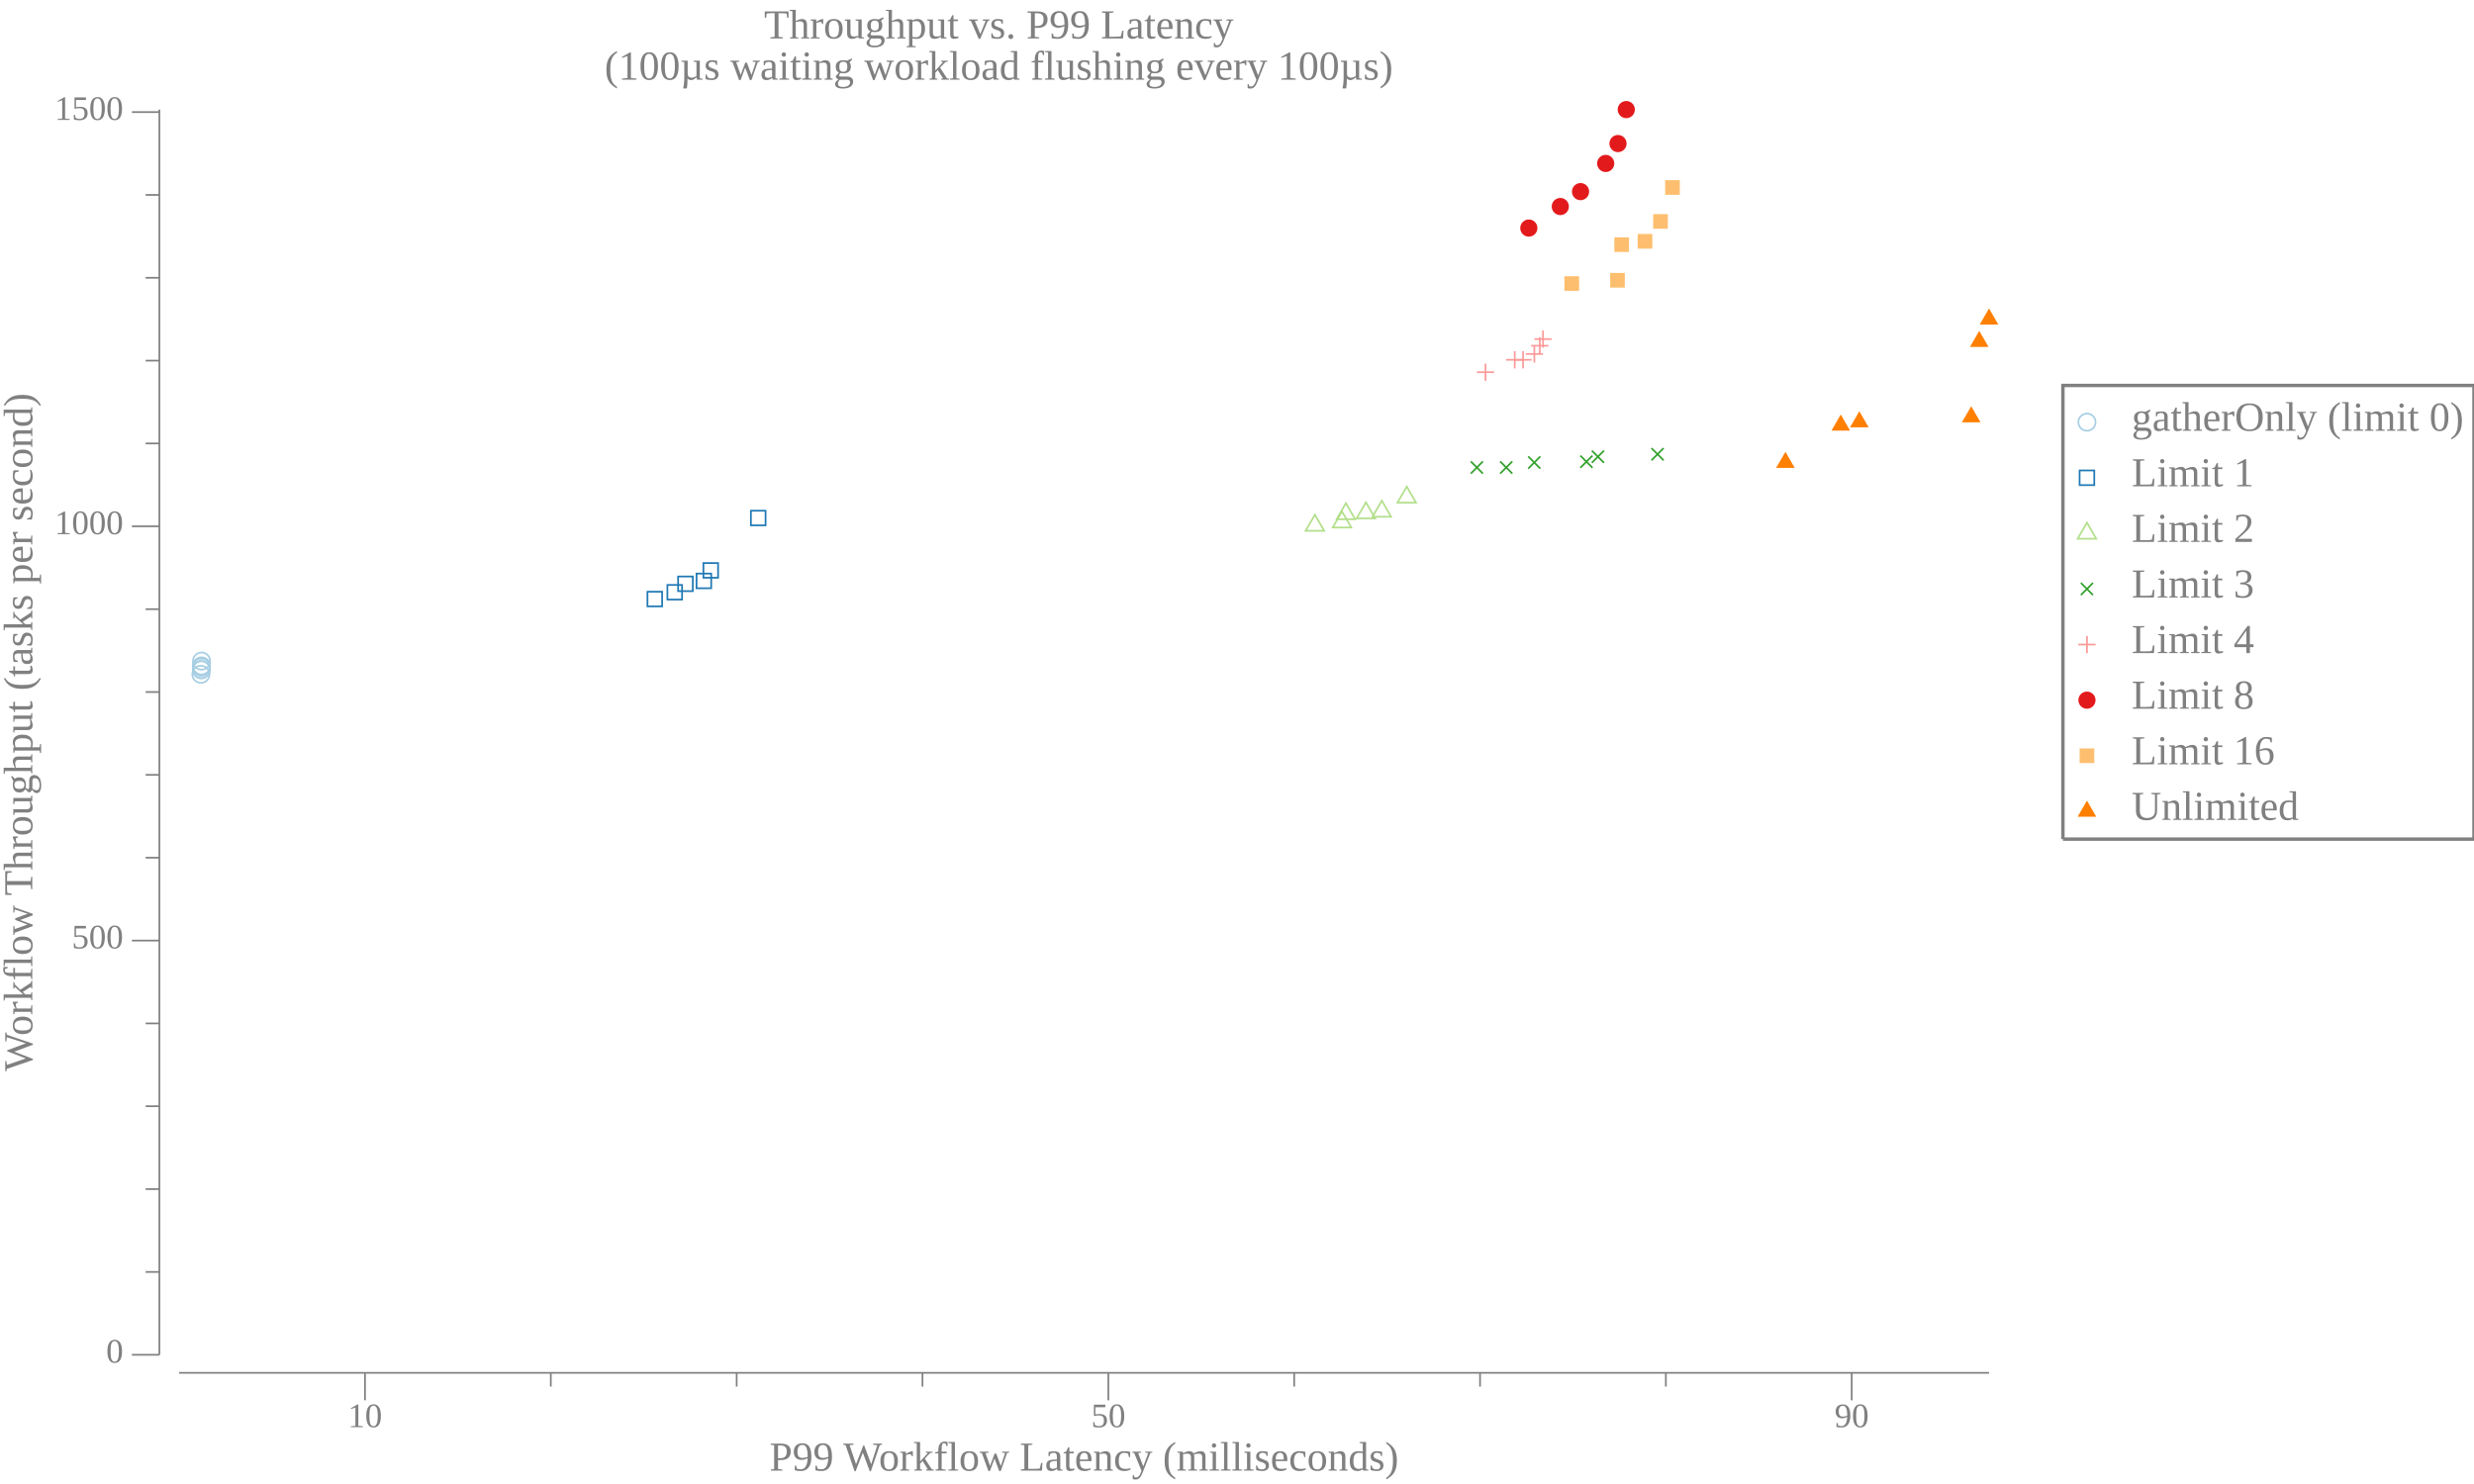
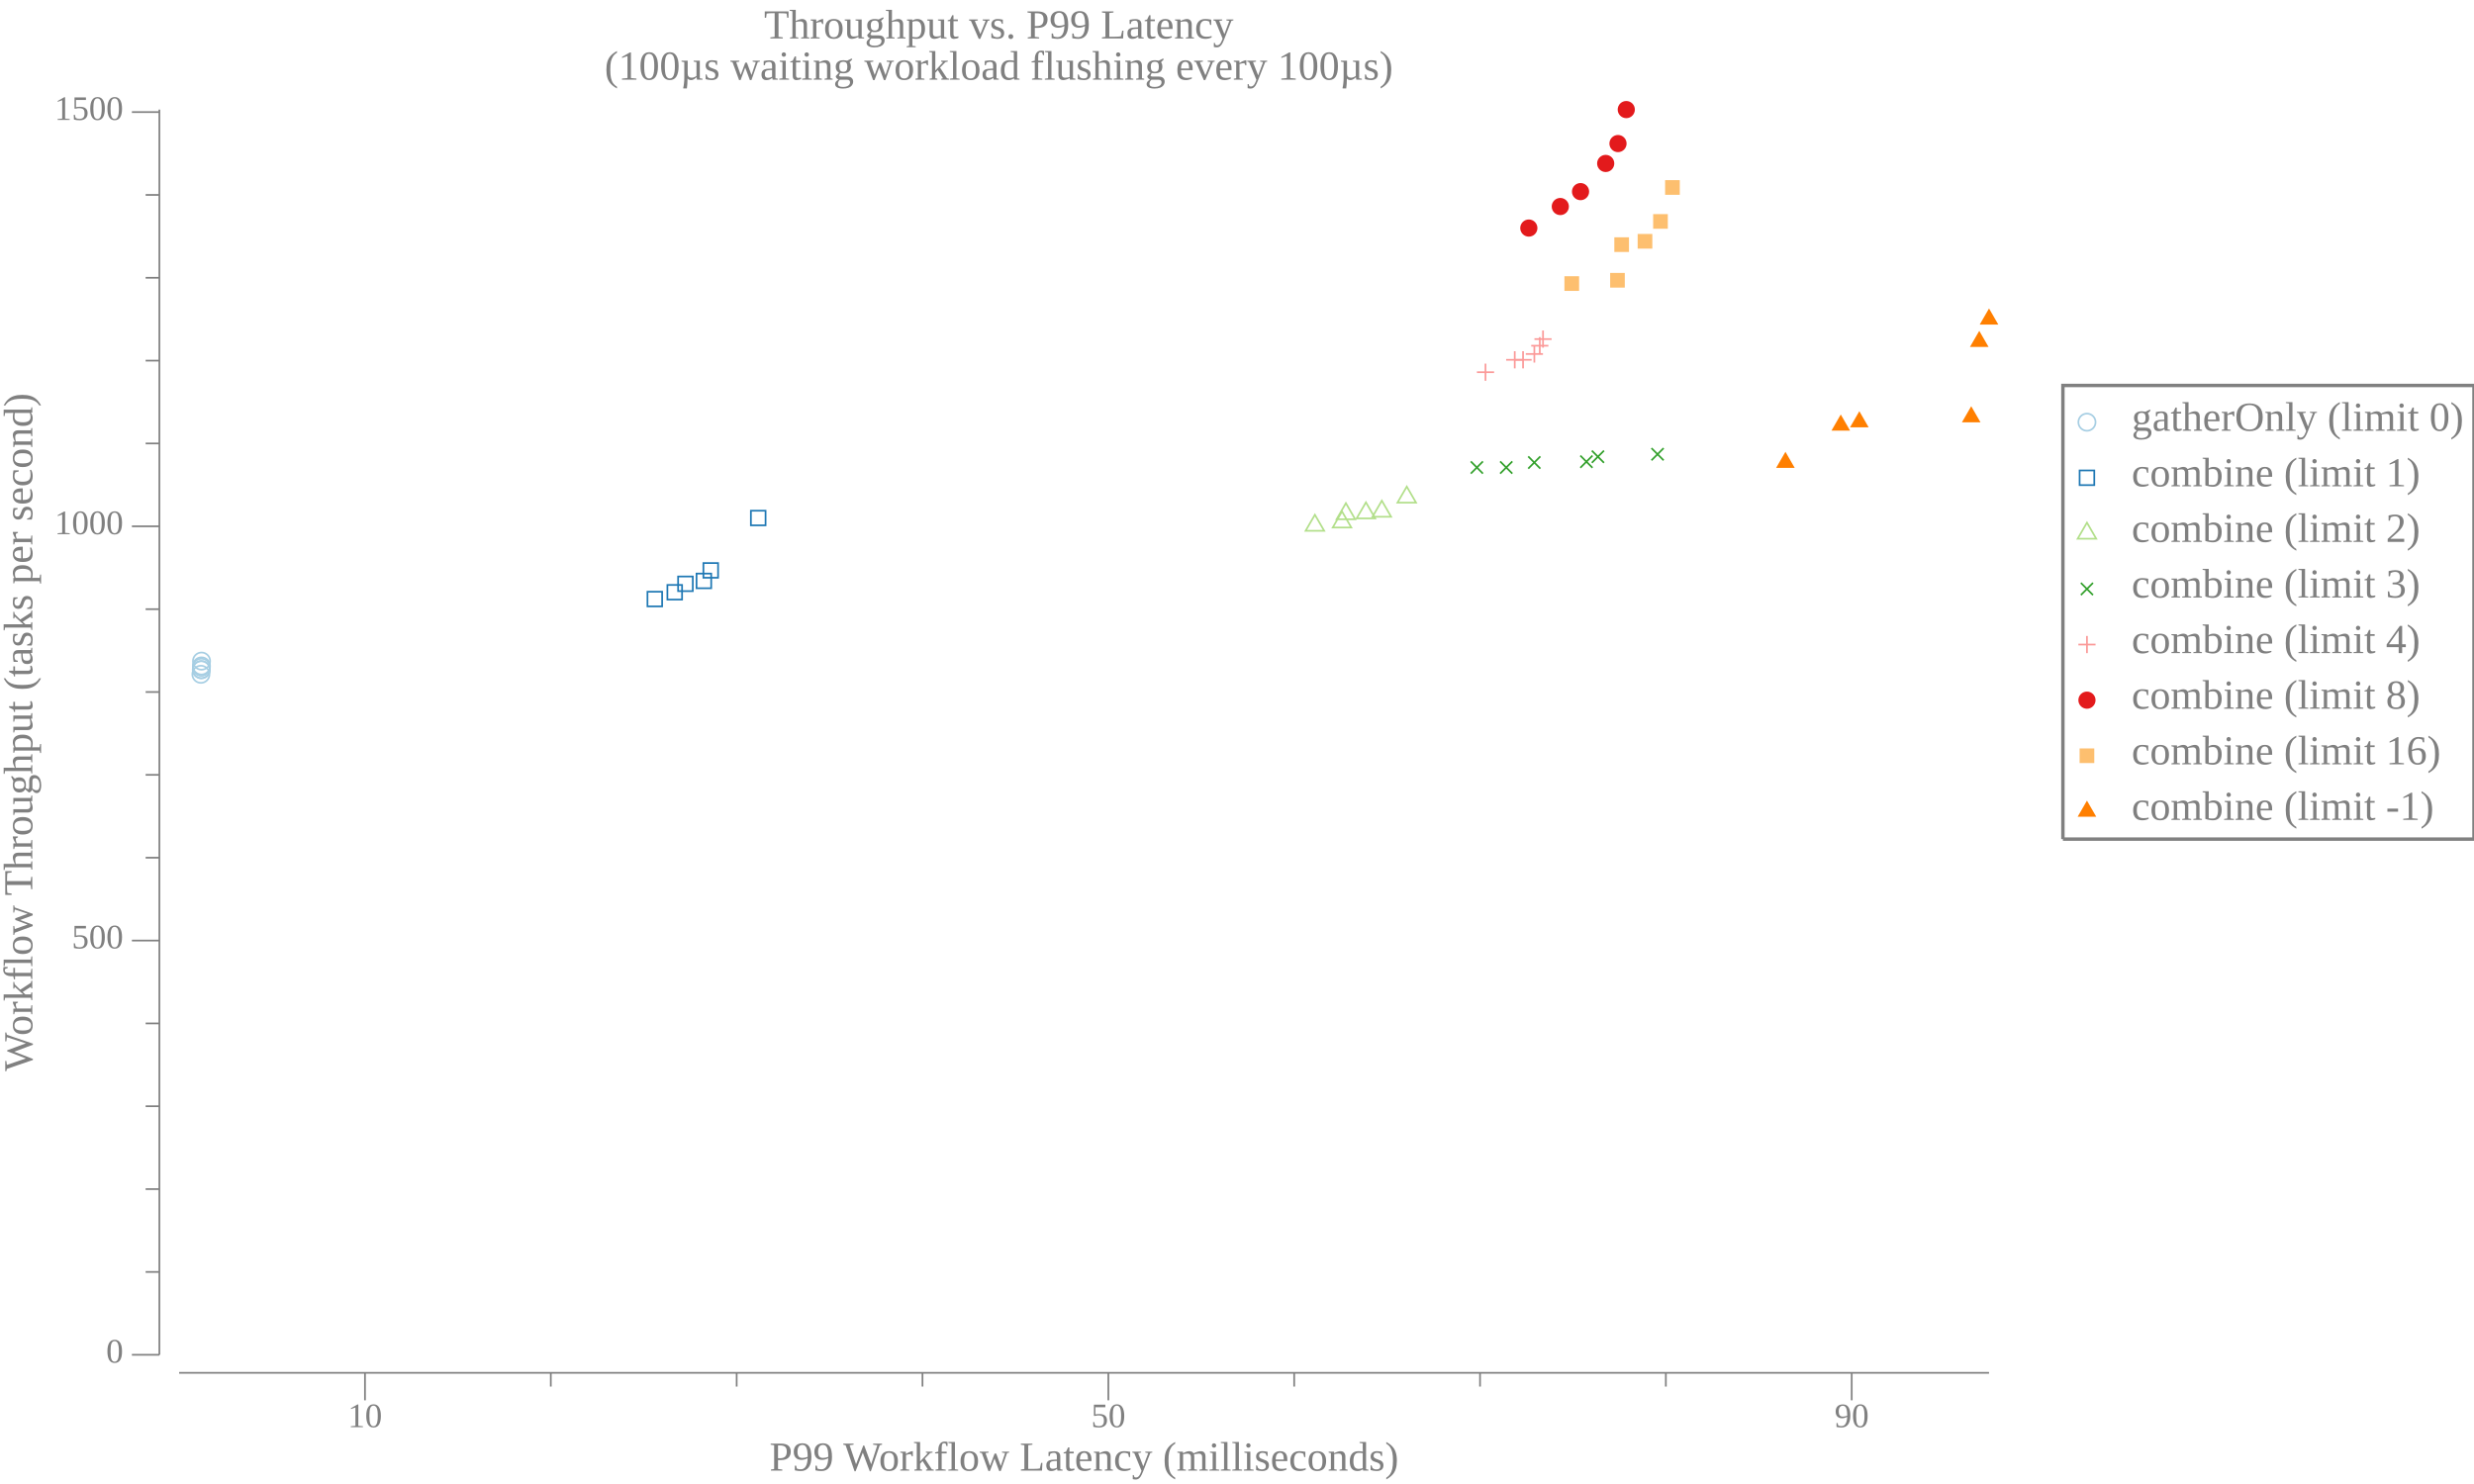
<svg xmlns="http://www.w3.org/2000/svg" width="720pt" height="432pt" viewBox="0 0 720 432">
  <g transform="scale(1, -1) translate(0, -432)">
    <path d="M609.86,309.1A2.5,2.5 0 1 1 604.86,309.1A2.5,2.5 0 1 1 609.86,309.1Z" style="fill:none;stroke:#A6CEE3;stroke-width:0.5" />
    <text x="620.36" y="-306.61" transform="scale(1, -1)" style="font-family:Liberation Serif;font-variant:normal;font-weight:normal;font-style:normal;font-size:12px;fill:#808080">gatherOnly (limit 0)</text>
    <path d="M605.22,290.78L609.49,290.78L609.49,295.05L605.22,295.05Z" style="fill:none;stroke:#1F78B4;stroke-width:0.5" />
-     <text x="620.36" y="-290.43" transform="scale(1, -1)" style="font-family:Liberation Serif;font-variant:normal;font-weight:normal;font-style:normal;font-size:12px;fill:#808080">Limit 1</text>
+     <text x="620.36" y="-290.43" transform="scale(1, -1)" style="font-family:Liberation Serif;font-variant:normal;font-weight:normal;font-style:normal;font-size:12px;fill:#808080">combine (limit 1)</text>
    <path d="M607.36,279.86L604.65,275.17L610.06,275.17Z" style="fill:none;stroke:#B2DF8A;stroke-width:0.5" />
-     <text x="620.36" y="-274.25" transform="scale(1, -1)" style="font-family:Liberation Serif;font-variant:normal;font-weight:normal;font-style:normal;font-size:12px;fill:#808080">Limit 2</text>
+     <text x="620.36" y="-274.25" transform="scale(1, -1)" style="font-family:Liberation Serif;font-variant:normal;font-weight:normal;font-style:normal;font-size:12px;fill:#808080">combine (limit 2)</text>
    <path d="M605.59,258.78L609.12,262.32" style="fill:none;stroke:#33A02C;stroke-width:0.5" />
    <path d="M605.59,262.32L609.12,258.78" style="fill:none;stroke:#33A02C;stroke-width:0.5" />
-     <text x="620.36" y="-258.06" transform="scale(1, -1)" style="font-family:Liberation Serif;font-variant:normal;font-weight:normal;font-style:normal;font-size:12px;fill:#808080">Limit 3</text>
+     <text x="620.36" y="-258.06" transform="scale(1, -1)" style="font-family:Liberation Serif;font-variant:normal;font-weight:normal;font-style:normal;font-size:12px;fill:#808080">combine (limit 3)</text>
    <path d="M607.36,246.87L607.36,241.87" style="fill:none;stroke:#FB9A99;stroke-width:0.5" />
    <path d="M604.86,244.37L609.86,244.37" style="fill:none;stroke:#FB9A99;stroke-width:0.5" />
-     <text x="620.36" y="-241.88" transform="scale(1, -1)" style="font-family:Liberation Serif;font-variant:normal;font-weight:normal;font-style:normal;font-size:12px;fill:#808080">Limit 4</text>
+     <text x="620.36" y="-241.88" transform="scale(1, -1)" style="font-family:Liberation Serif;font-variant:normal;font-weight:normal;font-style:normal;font-size:12px;fill:#808080">combine (limit 4)</text>
    <path d="M609.86,228.18A2.5,2.5 0 1 1 604.86,228.18A2.5,2.5 0 1 1 609.86,228.18Z" style="fill:#E31A1C" />
-     <text x="620.36" y="-225.7" transform="scale(1, -1)" style="font-family:Liberation Serif;font-variant:normal;font-weight:normal;font-style:normal;font-size:12px;fill:#808080">Limit 8</text>
+     <text x="620.36" y="-225.7" transform="scale(1, -1)" style="font-family:Liberation Serif;font-variant:normal;font-weight:normal;font-style:normal;font-size:12px;fill:#808080">combine (limit 8)</text>
    <path d="M605.22,209.87L609.49,209.87L609.49,214.13L605.22,214.13Z" style="fill:#FDBF6F" />
-     <text x="620.36" y="-209.51" transform="scale(1, -1)" style="font-family:Liberation Serif;font-variant:normal;font-weight:normal;font-style:normal;font-size:12px;fill:#808080">Limit 16</text>
+     <text x="620.36" y="-209.51" transform="scale(1, -1)" style="font-family:Liberation Serif;font-variant:normal;font-weight:normal;font-style:normal;font-size:12px;fill:#808080">combine (limit 16)</text>
    <path d="M607.36,198.94L604.65,194.25L610.06,194.25Z" style="fill:#FF7F00" />
-     <text x="620.36" y="-193.33" transform="scale(1, -1)" style="font-family:Liberation Serif;font-variant:normal;font-weight:normal;font-style:normal;font-size:12px;fill:#808080">Unlimited</text>
+     <text x="620.36" y="-193.33" transform="scale(1, -1)" style="font-family:Liberation Serif;font-variant:normal;font-weight:normal;font-style:normal;font-size:12px;fill:#808080">combine (limit -1)</text>
    <path d="M600.36,187.73L600.36,319.79L720,319.79L720,187.73L600.36,187.73" style="fill:none;stroke:#808080" />
    <path d="M0,0L581.36,0L581.36,432L0,432Z" style="fill:#-8000000000000000-8000000000000000-8000000000000000;fill-opacity:0" />
    <text x="222.35" y="-420.81" transform="scale(1, -1)" style="font-family:Liberation Serif;font-variant:normal;font-weight:normal;font-style:normal;font-size:12px;fill:#808080">Throughput vs. P99 Latency</text>
    <text x="175.95" y="-408.81" transform="scale(1, -1)" style="font-family:Liberation Serif;font-variant:normal;font-weight:normal;font-style:normal;font-size:12px;fill:#808080">(100µs waiting workload flushing every 100µs)</text>
    <text x="223.94" y="-3.902" transform="scale(1, -1)" style="font-family:Liberation Serif;font-variant:normal;font-weight:normal;font-style:normal;font-size:12px;fill:#808080">P99 Workflow Latency (milliseconds)</text>
    <text x="101.22" y="-16.541" transform="scale(1, -1)" style="font-family:Liberation Serif;font-variant:normal;font-weight:normal;font-style:normal;font-size:10px;fill:#808080">10</text>
    <text x="317.56" y="-16.541" transform="scale(1, -1)" style="font-family:Liberation Serif;font-variant:normal;font-weight:normal;font-style:normal;font-size:10px;fill:#808080">50</text>
    <text x="533.9" y="-16.541" transform="scale(1, -1)" style="font-family:Liberation Serif;font-variant:normal;font-weight:normal;font-style:normal;font-size:10px;fill:#808080">90</text>
    <path d="M106.22,24.363L106.22,32.363" style="fill:none;stroke:#808080;stroke-width:0.5" />
    <path d="M322.56,24.363L322.56,32.363" style="fill:none;stroke:#808080;stroke-width:0.5" />
    <path d="M538.9,24.363L538.9,32.363" style="fill:none;stroke:#808080;stroke-width:0.5" />
    <path d="M160.3,28.363L160.3,32.363" style="fill:none;stroke:#808080;stroke-width:0.5" />
    <path d="M214.39,28.363L214.39,32.363" style="fill:none;stroke:#808080;stroke-width:0.5" />
    <path d="M268.47,28.363L268.47,32.363" style="fill:none;stroke:#808080;stroke-width:0.5" />
    <path d="M376.64,28.363L376.64,32.363" style="fill:none;stroke:#808080;stroke-width:0.5" />
    <path d="M430.73,28.363L430.73,32.363" style="fill:none;stroke:#808080;stroke-width:0.5" />
    <path d="M484.81,28.363L484.81,32.363" style="fill:none;stroke:#808080;stroke-width:0.5" />
    <path d="M52.135,32.363L578.86,32.363" style="fill:none;stroke:#808080;stroke-width:0.5" />
    <g transform="rotate(90)">
      <text x="120.14" y="9.387" transform="scale(1, -1)" style="font-family:Liberation Serif;font-variant:normal;font-weight:normal;font-style:normal;font-size:12px;fill:#808080">Workflow Throughput (tasks per second)</text>
    </g>
    <text x="30.885" y="-35.328" transform="scale(1, -1)" style="font-family:Liberation Serif;font-variant:normal;font-weight:normal;font-style:normal;font-size:10px;fill:#808080">0</text>
    <text x="20.885" y="-155.92" transform="scale(1, -1)" style="font-family:Liberation Serif;font-variant:normal;font-weight:normal;font-style:normal;font-size:10px;fill:#808080">500</text>
    <text x="15.885" y="-276.5" transform="scale(1, -1)" style="font-family:Liberation Serif;font-variant:normal;font-weight:normal;font-style:normal;font-size:10px;fill:#808080">1000</text>
    <text x="15.885" y="-397.09" transform="scale(1, -1)" style="font-family:Liberation Serif;font-variant:normal;font-weight:normal;font-style:normal;font-size:10px;fill:#808080">1500</text>
    <path d="M38.385,37.613L46.385,37.613" style="fill:none;stroke:#808080;stroke-width:0.5" />
    <path d="M38.385,158.2L46.385,158.2" style="fill:none;stroke:#808080;stroke-width:0.5" />
    <path d="M38.385,278.79L46.385,278.79" style="fill:none;stroke:#808080;stroke-width:0.5" />
    <path d="M38.385,399.37L46.385,399.37" style="fill:none;stroke:#808080;stroke-width:0.5" />
    <path d="M42.385,61.731L46.385,61.731" style="fill:none;stroke:#808080;stroke-width:0.5" />
    <path d="M42.385,85.848L46.385,85.848" style="fill:none;stroke:#808080;stroke-width:0.5" />
    <path d="M42.385,109.97L46.385,109.97" style="fill:none;stroke:#808080;stroke-width:0.5" />
    <path d="M42.385,134.08L46.385,134.08" style="fill:none;stroke:#808080;stroke-width:0.5" />
    <path d="M42.385,182.32L46.385,182.32" style="fill:none;stroke:#808080;stroke-width:0.5" />
    <path d="M42.385,206.44L46.385,206.44" style="fill:none;stroke:#808080;stroke-width:0.5" />
    <path d="M42.385,230.55L46.385,230.55" style="fill:none;stroke:#808080;stroke-width:0.5" />
    <path d="M42.385,254.67L46.385,254.67" style="fill:none;stroke:#808080;stroke-width:0.5" />
    <path d="M42.385,302.91L46.385,302.91" style="fill:none;stroke:#808080;stroke-width:0.5" />
    <path d="M42.385,327.02L46.385,327.02" style="fill:none;stroke:#808080;stroke-width:0.5" />
    <path d="M42.385,351.14L46.385,351.14" style="fill:none;stroke:#808080;stroke-width:0.5" />
    <path d="M42.385,375.26L46.385,375.26" style="fill:none;stroke:#808080;stroke-width:0.5" />
    <path d="M46.385,37.613L46.385,400.1" style="fill:none;stroke:#808080;stroke-width:0.5" />
    <path d="M60.973,235.71A2.5,2.5 0 1 1 55.973,235.71A2.5,2.5 0 1 1 60.973,235.71Z" style="fill:none;stroke:#A6CEE3;stroke-width:0.5" />
    <path d="M61.095,237.02A2.5,2.5 0 1 1 56.095,237.02A2.5,2.5 0 1 1 61.095,237.02Z" style="fill:none;stroke:#A6CEE3;stroke-width:0.5" />
    <path d="M61.096,237.09A2.5,2.5 0 1 1 56.096,237.09A2.5,2.5 0 1 1 61.096,237.09Z" style="fill:none;stroke:#A6CEE3;stroke-width:0.5" />
    <path d="M61.117,237.76A2.5,2.5 0 1 1 56.117,237.76A2.5,2.5 0 1 1 61.117,237.76Z" style="fill:none;stroke:#A6CEE3;stroke-width:0.5" />
    <path d="M61.136,238.15A2.5,2.5 0 1 1 56.136,238.15A2.5,2.5 0 1 1 61.136,238.15Z" style="fill:none;stroke:#A6CEE3;stroke-width:0.5" />
    <path d="M61.154,239.55A2.5,2.5 0 1 1 56.154,239.55A2.5,2.5 0 1 1 61.154,239.55Z" style="fill:none;stroke:#A6CEE3;stroke-width:0.5" />
    <path d="M188.43,255.48L192.7,255.48L192.7,259.75L188.43,259.75Z" style="fill:none;stroke:#1F78B4;stroke-width:0.5" />
    <path d="M194.23,257.46L198.5,257.46L198.5,261.72L194.23,261.72Z" style="fill:none;stroke:#1F78B4;stroke-width:0.5" />
    <path d="M197.35,259.92L201.62,259.92L201.62,264.18L197.35,264.18Z" style="fill:none;stroke:#1F78B4;stroke-width:0.5" />
    <path d="M202.71,260.76L206.98,260.76L206.98,265.03L202.71,265.03Z" style="fill:none;stroke:#1F78B4;stroke-width:0.5" />
    <path d="M204.71,263.82L208.98,263.82L208.98,268.09L204.71,268.09Z" style="fill:none;stroke:#1F78B4;stroke-width:0.5" />
    <path d="M218.53,279.07L222.8,279.07L222.8,283.33L218.53,283.33Z" style="fill:none;stroke:#1F78B4;stroke-width:0.5" />
    <path d="M382.67,282.15L379.96,277.47L385.38,277.47Z" style="fill:none;stroke:#B2DF8A;stroke-width:0.5" />
    <path d="M390.56,283.12L387.86,278.43L393.27,278.43Z" style="fill:none;stroke:#B2DF8A;stroke-width:0.5" />
    <path d="M391.69,285.53L388.98,280.84L394.39,280.84Z" style="fill:none;stroke:#B2DF8A;stroke-width:0.5" />
    <path d="M397.52,285.77L394.81,281.08L400.23,281.08Z" style="fill:none;stroke:#B2DF8A;stroke-width:0.5" />
    <path d="M402.15,286.25L399.44,281.57L404.85,281.57Z" style="fill:none;stroke:#B2DF8A;stroke-width:0.5" />
    <path d="M409.41,290.35L406.7,285.67L412.11,285.67Z" style="fill:none;stroke:#B2DF8A;stroke-width:0.5" />
    <path d="M428.04,294.14L431.57,297.68" style="fill:none;stroke:#33A02C;stroke-width:0.5" />
    <path d="M428.04,297.68L431.57,294.14" style="fill:none;stroke:#33A02C;stroke-width:0.5" />
    <path d="M436.58,294.14L440.12,297.68" style="fill:none;stroke:#33A02C;stroke-width:0.5" />
    <path d="M436.58,297.68L440.12,294.14" style="fill:none;stroke:#33A02C;stroke-width:0.5" />
    <path d="M444.75,295.59L448.28,299.13" style="fill:none;stroke:#33A02C;stroke-width:0.5" />
    <path d="M444.75,299.13L448.28,295.59" style="fill:none;stroke:#33A02C;stroke-width:0.5" />
    <path d="M459.92,295.83L463.46,299.37" style="fill:none;stroke:#33A02C;stroke-width:0.5" />
    <path d="M459.92,299.37L463.46,295.83" style="fill:none;stroke:#33A02C;stroke-width:0.5" />
    <path d="M463.27,297.28L466.8,300.81" style="fill:none;stroke:#33A02C;stroke-width:0.5" />
    <path d="M463.27,300.81L466.8,297.28" style="fill:none;stroke:#33A02C;stroke-width:0.5" />
    <path d="M480.62,298L484.16,301.54" style="fill:none;stroke:#33A02C;stroke-width:0.5" />
    <path d="M480.62,301.54L484.16,298" style="fill:none;stroke:#33A02C;stroke-width:0.5" />
    <path d="M432.32,326.15L432.32,321.15" style="fill:none;stroke:#FB9A99;stroke-width:0.5" />
    <path d="M429.82,323.65L434.82,323.65" style="fill:none;stroke:#FB9A99;stroke-width:0.5" />
    <path d="M440.83,329.76L440.83,324.76" style="fill:none;stroke:#FB9A99;stroke-width:0.5" />
    <path d="M438.33,327.26L443.33,327.26" style="fill:none;stroke:#FB9A99;stroke-width:0.5" />
    <path d="M443.25,329.76L443.25,324.76" style="fill:none;stroke:#FB9A99;stroke-width:0.5" />
    <path d="M440.75,327.26L445.75,327.26" style="fill:none;stroke:#FB9A99;stroke-width:0.5" />
    <path d="M446.54,331.45L446.54,326.45" style="fill:none;stroke:#FB9A99;stroke-width:0.5" />
    <path d="M444.04,328.95L449.04,328.95" style="fill:none;stroke:#FB9A99;stroke-width:0.5" />
    <path d="M448.12,333.86L448.12,328.86" style="fill:none;stroke:#FB9A99;stroke-width:0.5" />
    <path d="M445.62,331.36L450.62,331.36" style="fill:none;stroke:#FB9A99;stroke-width:0.5" />
    <path d="M449.06,335.79L449.06,330.79" style="fill:none;stroke:#FB9A99;stroke-width:0.5" />
    <path d="M446.56,333.29L451.56,333.29" style="fill:none;stroke:#FB9A99;stroke-width:0.5" />
    <path d="M447.43,365.61A2.5,2.5 0 1 1 442.43,365.61A2.5,2.5 0 1 1 447.43,365.61Z" style="fill:#E31A1C" />
    <path d="M456.59,371.88A2.5,2.5 0 1 1 451.59,371.88A2.5,2.5 0 1 1 456.59,371.88Z" style="fill:#E31A1C" />
    <path d="M462.48,376.22A2.5,2.5 0 1 1 457.48,376.22A2.5,2.5 0 1 1 462.48,376.22Z" style="fill:#E31A1C" />
    <path d="M469.8,384.42A2.5,2.5 0 1 1 464.8,384.42A2.5,2.5 0 1 1 469.8,384.42Z" style="fill:#E31A1C" />
    <path d="M473.38,390.21A2.5,2.5 0 1 1 468.38,390.21A2.5,2.5 0 1 1 473.38,390.21Z" style="fill:#E31A1C" />
    <path d="M475.79,400.1A2.5,2.5 0 1 1 470.79,400.1A2.5,2.5 0 1 1 475.79,400.1Z" style="fill:#E31A1C" />
    <path d="M455.29,347.32L459.56,347.32L459.56,351.59L455.29,351.59Z" style="fill:#FDBF6F" />
    <path d="M468.6,348.28L472.86,348.28L472.86,352.55L468.6,352.55Z" style="fill:#FDBF6F" />
    <path d="M469.81,358.65L474.08,358.65L474.08,362.92L469.81,362.92Z" style="fill:#FDBF6F" />
    <path d="M476.6,359.62L480.87,359.62L480.87,363.89L476.6,363.89Z" style="fill:#FDBF6F" />
    <path d="M481.11,365.41L485.38,365.41L485.38,369.67L481.11,369.67Z" style="fill:#FDBF6F" />
    <path d="M484.59,375.29L488.86,375.29L488.86,379.56L484.59,379.56Z" style="fill:#FDBF6F" />
    <path d="M519.61,300.48L516.9,295.8L522.31,295.8Z" style="fill:#FF7F00" />
    <path d="M535.71,311.34L533.01,306.65L538.42,306.65Z" style="fill:#FF7F00" />
    <path d="M541.12,312.3L538.41,307.61L543.82,307.61Z" style="fill:#FF7F00" />
    <path d="M573.68,313.75L570.97,309.06L576.38,309.06Z" style="fill:#FF7F00" />
    <path d="M576.02,335.69L573.31,331.01L578.72,331.01Z" style="fill:#FF7F00" />
    <path d="M578.86,342.21L576.15,337.52L581.56,337.52Z" style="fill:#FF7F00" />
  </g>
</svg>
